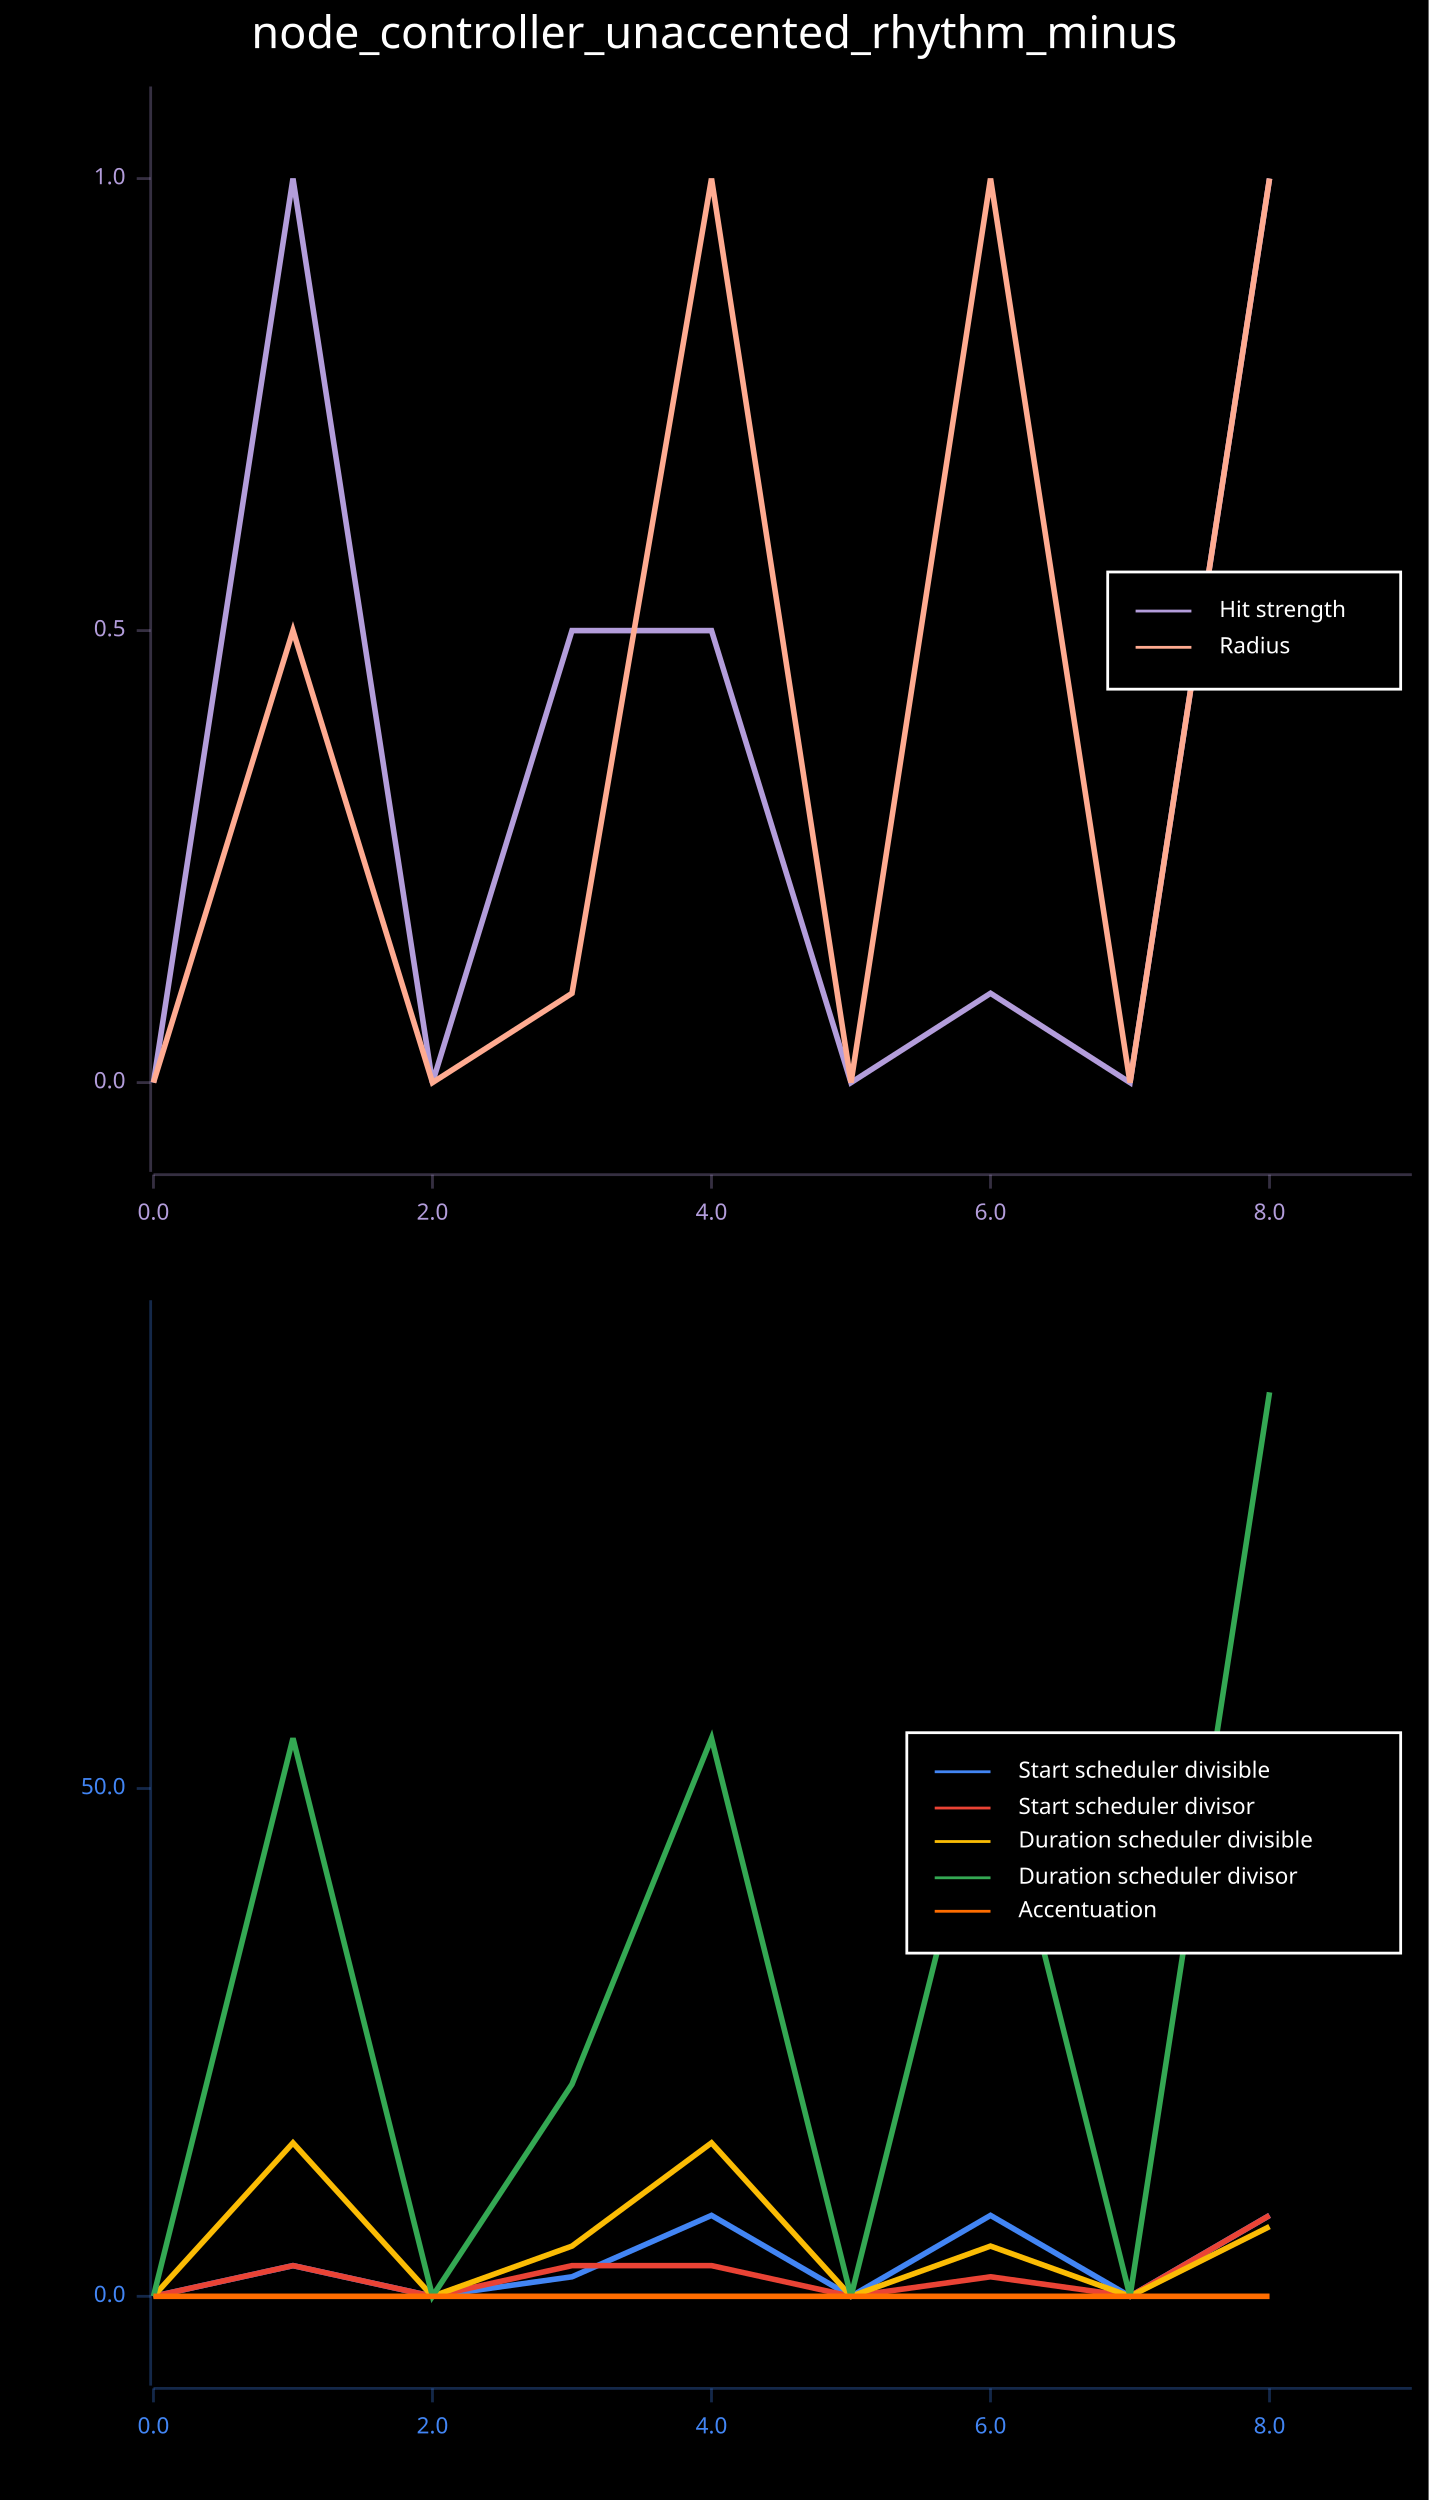
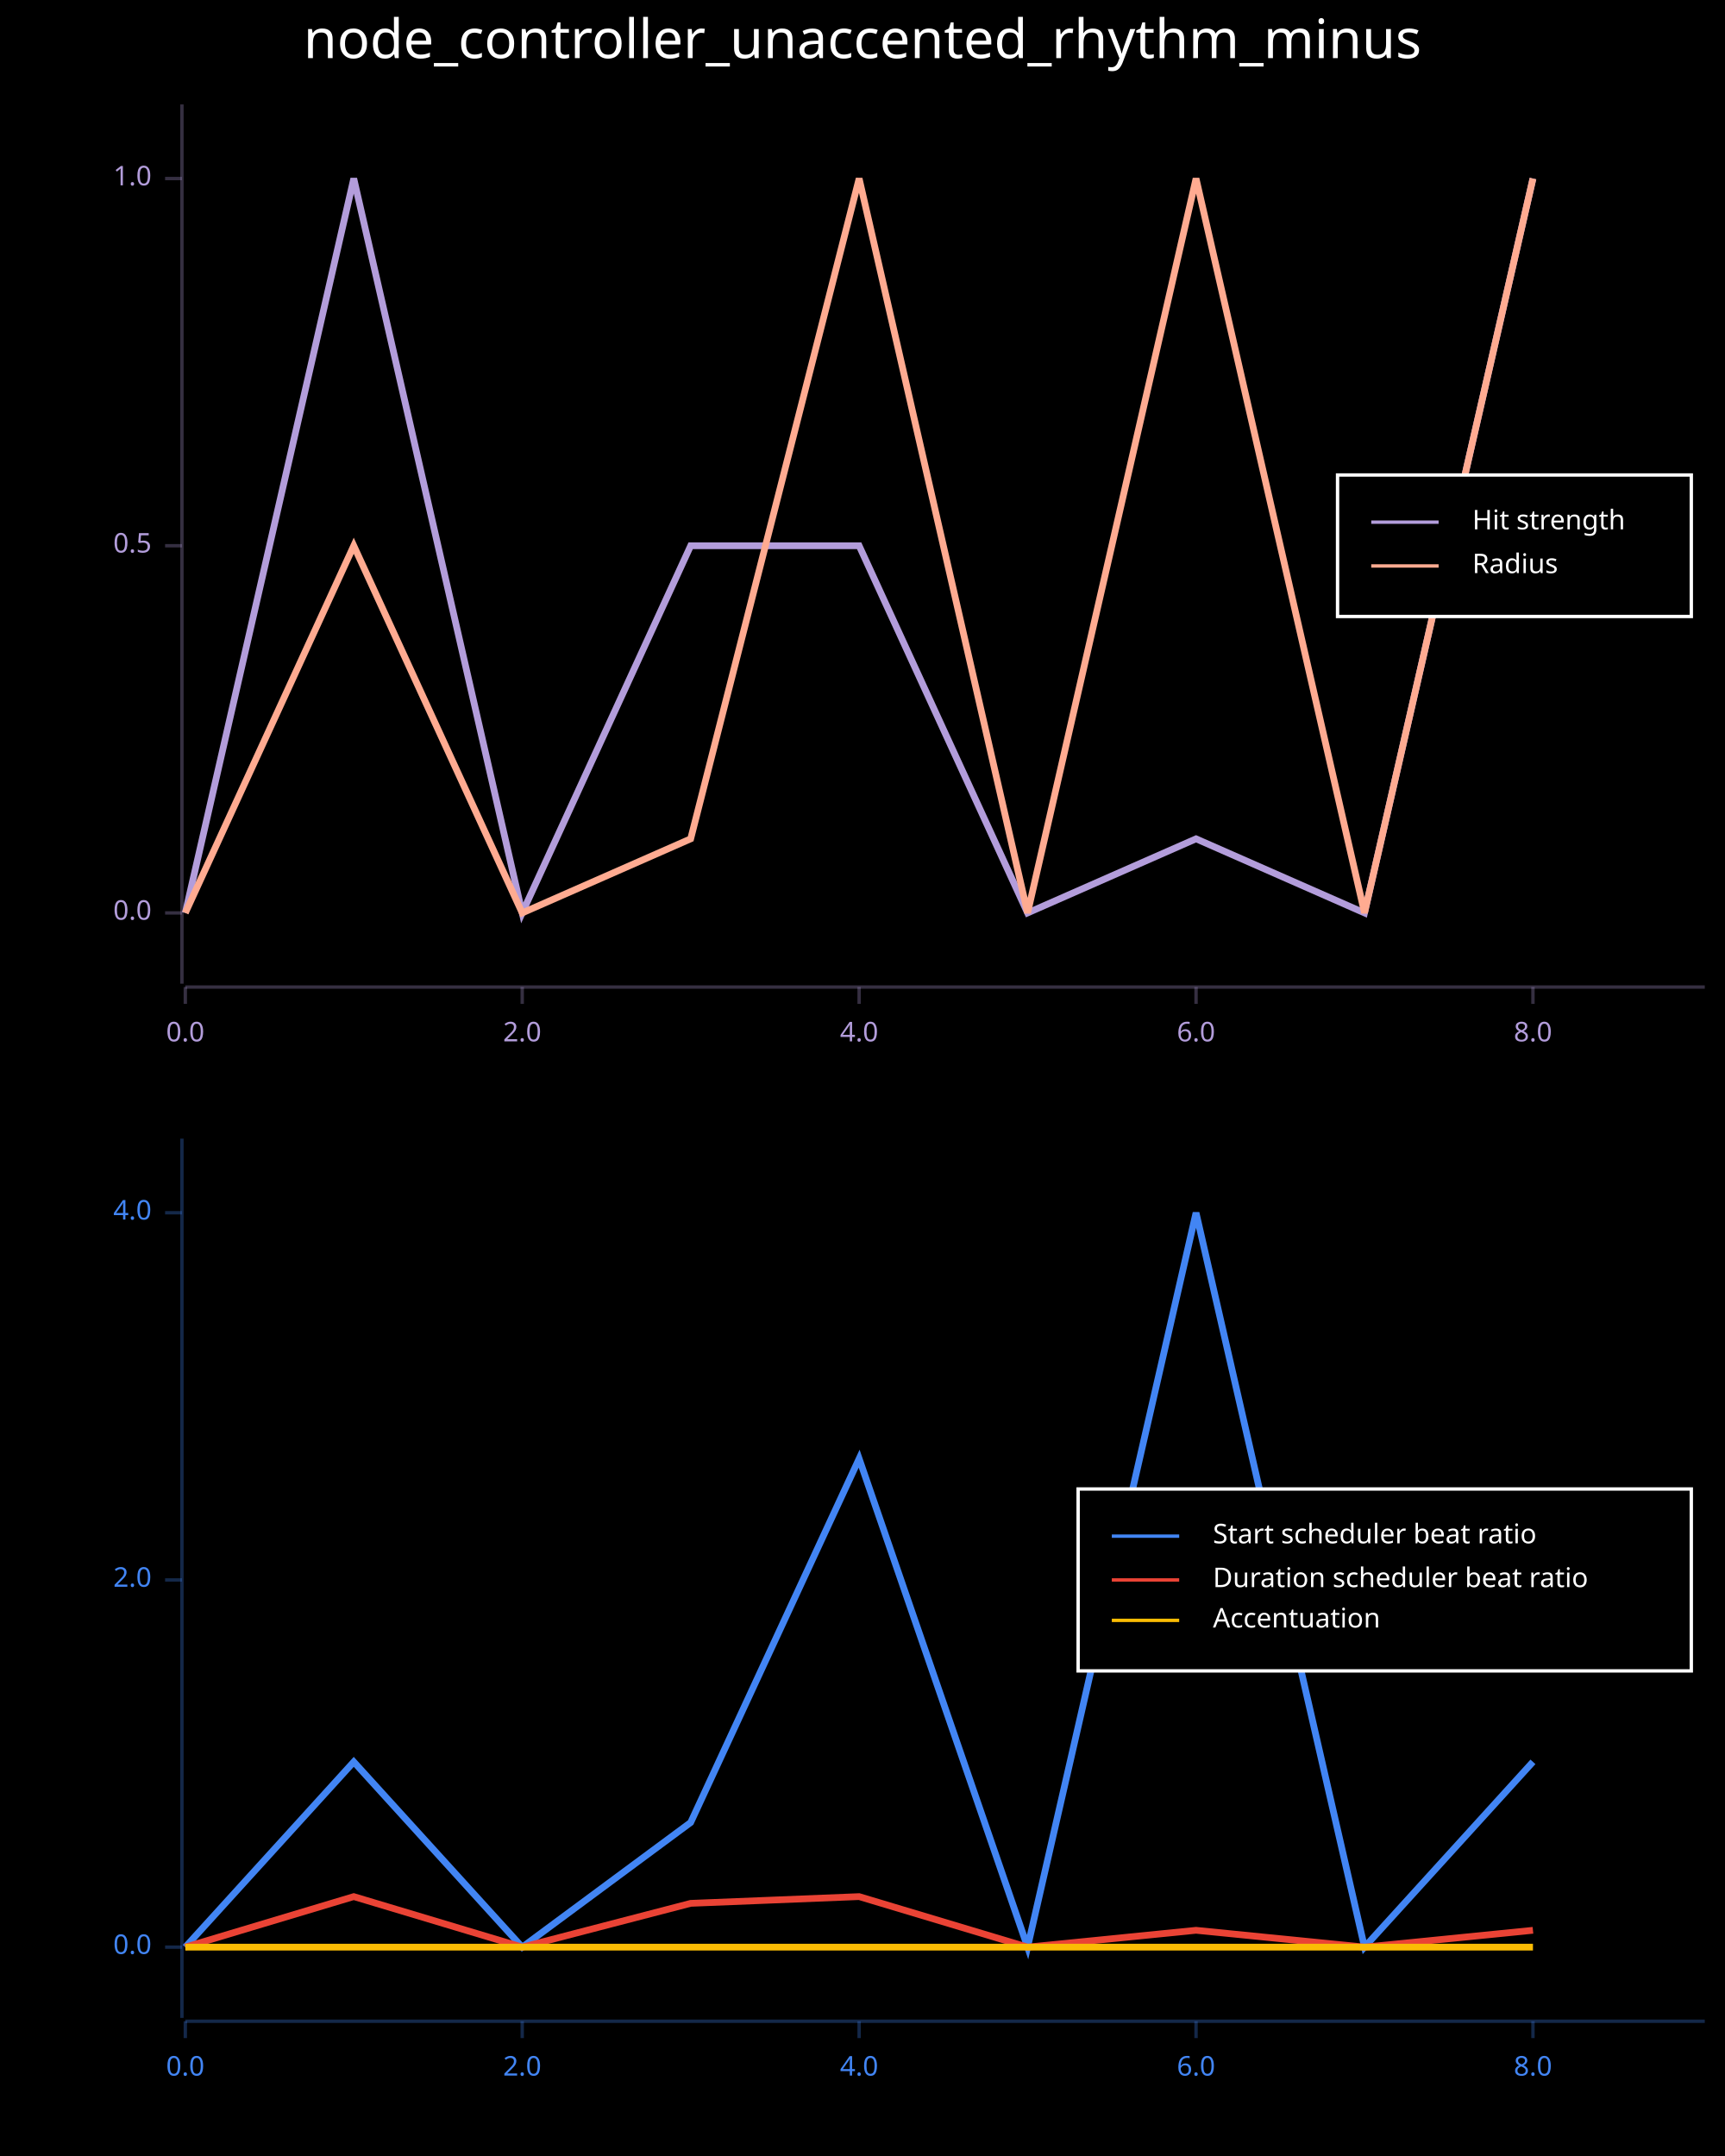
- <svg xmlns="http://www.w3.org/2000/svg" width="512" height="896" viewBox="0 0 512 896">
-   <rect x="0" y="0" width="512" height="896" opacity="1" fill="#000000" stroke="none" />
+ <svg xmlns="http://www.w3.org/2000/svg" width="512" height="640" viewBox="0 0 512 640">
+   <rect x="0" y="0" width="512" height="640" opacity="1" fill="#000000" stroke="none" />
  <text x="256" y="5" dy="0.76em" text-anchor="middle" font-family="sans-serif" font-size="16.129" opacity="1" fill="#FFFFFF">
node_controller_unaccented_rhythm_minus
</text>
-   <polyline fill="none" opacity="0.3" stroke="#B39DDB" stroke-width="1" points="54,31 54,420 " />
-   <text x="45" y="388" dy="0.5ex" text-anchor="end" font-family="sans-serif" font-size="8.065" opacity="1" fill="#B39DDB">
+   <polyline fill="none" opacity="0.3" stroke="#B39DDB" stroke-width="1" points="54,31 54,292 " />
+   <text x="45" y="271" dy="0.5ex" text-anchor="end" font-family="sans-serif" font-size="8.065" opacity="1" fill="#B39DDB">
0.0
</text>
-   <polyline fill="none" opacity="0.3" stroke="#B39DDB" stroke-width="1" points="49,388 54,388 " />
-   <text x="45" y="226" dy="0.5ex" text-anchor="end" font-family="sans-serif" font-size="8.065" opacity="1" fill="#B39DDB">
+   <polyline fill="none" opacity="0.3" stroke="#B39DDB" stroke-width="1" points="49,271 54,271 " />
+   <text x="45" y="162" dy="0.5ex" text-anchor="end" font-family="sans-serif" font-size="8.065" opacity="1" fill="#B39DDB">
0.5
</text>
-   <polyline fill="none" opacity="0.3" stroke="#B39DDB" stroke-width="1" points="49,226 54,226 " />
-   <text x="45" y="64" dy="0.5ex" text-anchor="end" font-family="sans-serif" font-size="8.065" opacity="1" fill="#B39DDB">
+   <polyline fill="none" opacity="0.3" stroke="#B39DDB" stroke-width="1" points="49,162 54,162 " />
+   <text x="45" y="53" dy="0.5ex" text-anchor="end" font-family="sans-serif" font-size="8.065" opacity="1" fill="#B39DDB">
1.0
</text>
-   <polyline fill="none" opacity="0.3" stroke="#B39DDB" stroke-width="1" points="49,64 54,64 " />
-   <polyline fill="none" opacity="0.3" stroke="#B39DDB" stroke-width="1" points="55,421 506,421 " />
-   <text x="55" y="431" dy="0.76em" text-anchor="middle" font-family="sans-serif" font-size="8.065" opacity="1" fill="#B39DDB">
+   <polyline fill="none" opacity="0.3" stroke="#B39DDB" stroke-width="1" points="49,53 54,53 " />
+   <polyline fill="none" opacity="0.3" stroke="#B39DDB" stroke-width="1" points="55,293 506,293 " />
+   <text x="55" y="303" dy="0.76em" text-anchor="middle" font-family="sans-serif" font-size="8.065" opacity="1" fill="#B39DDB">
0.0
</text>
-   <polyline fill="none" opacity="0.3" stroke="#B39DDB" stroke-width="1" points="55,421 55,426 " />
-   <text x="155" y="431" dy="0.76em" text-anchor="middle" font-family="sans-serif" font-size="8.065" opacity="1" fill="#B39DDB">
+   <polyline fill="none" opacity="0.3" stroke="#B39DDB" stroke-width="1" points="55,293 55,298 " />
+   <text x="155" y="303" dy="0.76em" text-anchor="middle" font-family="sans-serif" font-size="8.065" opacity="1" fill="#B39DDB">
2.0
</text>
-   <polyline fill="none" opacity="0.3" stroke="#B39DDB" stroke-width="1" points="155,421 155,426 " />
-   <text x="255" y="431" dy="0.76em" text-anchor="middle" font-family="sans-serif" font-size="8.065" opacity="1" fill="#B39DDB">
+   <polyline fill="none" opacity="0.3" stroke="#B39DDB" stroke-width="1" points="155,293 155,298 " />
+   <text x="255" y="303" dy="0.76em" text-anchor="middle" font-family="sans-serif" font-size="8.065" opacity="1" fill="#B39DDB">
4.0
</text>
-   <polyline fill="none" opacity="0.3" stroke="#B39DDB" stroke-width="1" points="255,421 255,426 " />
-   <text x="355" y="431" dy="0.76em" text-anchor="middle" font-family="sans-serif" font-size="8.065" opacity="1" fill="#B39DDB">
+   <polyline fill="none" opacity="0.3" stroke="#B39DDB" stroke-width="1" points="255,293 255,298 " />
+   <text x="355" y="303" dy="0.76em" text-anchor="middle" font-family="sans-serif" font-size="8.065" opacity="1" fill="#B39DDB">
6.0
</text>
-   <polyline fill="none" opacity="0.3" stroke="#B39DDB" stroke-width="1" points="355,421 355,426 " />
-   <text x="455" y="431" dy="0.76em" text-anchor="middle" font-family="sans-serif" font-size="8.065" opacity="1" fill="#B39DDB">
+   <polyline fill="none" opacity="0.3" stroke="#B39DDB" stroke-width="1" points="355,293 355,298 " />
+   <text x="455" y="303" dy="0.76em" text-anchor="middle" font-family="sans-serif" font-size="8.065" opacity="1" fill="#B39DDB">
8.0
</text>
-   <polyline fill="none" opacity="0.3" stroke="#B39DDB" stroke-width="1" points="455,421 455,426 " />
-   <polyline fill="none" opacity="1" stroke="#B39DDB" stroke-width="2" points="55,388 105,64 155,388 205,226 255,226 305,388 355,356 405,388 455,64 " />
-   <polyline fill="none" opacity="1" stroke="#FFAB91" stroke-width="2" points="55,388 105,226 155,388 205,356 255,64 305,388 355,64 405,388 455,64 " />
-   <rect x="397" y="205" width="105" height="42" opacity="1" fill="#000000" stroke="none" />
-   <rect x="397" y="205" width="105" height="42" opacity="1" fill="none" stroke="#FFFFFF" />
-   <text x="437" y="215" dy="0.76em" text-anchor="start" font-family="sans-serif" font-size="8.065" opacity="1" fill="#FFFFFF">
+   <polyline fill="none" opacity="0.3" stroke="#B39DDB" stroke-width="1" points="455,293 455,298 " />
+   <polyline fill="none" opacity="1" stroke="#B39DDB" stroke-width="2" points="55,271 105,53 155,271 205,162 255,162 305,271 355,249 405,271 455,53 " />
+   <polyline fill="none" opacity="1" stroke="#FFAB91" stroke-width="2" points="55,271 105,162 155,271 205,249 255,53 305,271 355,53 405,271 455,53 " />
+   <rect x="397" y="141" width="105" height="42" opacity="1" fill="#000000" stroke="none" />
+   <rect x="397" y="141" width="105" height="42" opacity="1" fill="none" stroke="#FFFFFF" />
+   <text x="437" y="151" dy="0.76em" text-anchor="start" font-family="sans-serif" font-size="8.065" opacity="1" fill="#FFFFFF">
Hit strength
</text>
-   <text x="437" y="228" dy="0.76em" text-anchor="start" font-family="sans-serif" font-size="8.065" opacity="1" fill="#FFFFFF">
+   <text x="437" y="164" dy="0.76em" text-anchor="start" font-family="sans-serif" font-size="8.065" opacity="1" fill="#FFFFFF">
Radius
</text>
-   <polyline fill="none" opacity="1" stroke="#B39DDB" stroke-width="1" points="407,219 427,219 " />
-   <polyline fill="none" opacity="1" stroke="#FFAB91" stroke-width="1" points="407,232 427,232 " />
-   <polyline fill="none" opacity="0.3" stroke="#4285F4" stroke-width="1" points="54,466 54,855 " />
-   <text x="45" y="823" dy="0.5ex" text-anchor="end" font-family="sans-serif" font-size="8.065" opacity="1" fill="#4285F4">
+   <polyline fill="none" opacity="1" stroke="#B39DDB" stroke-width="1" points="407,155 427,155 " />
+   <polyline fill="none" opacity="1" stroke="#FFAB91" stroke-width="1" points="407,168 427,168 " />
+   <polyline fill="none" opacity="0.3" stroke="#4285F4" stroke-width="1" points="54,338 54,599 " />
+   <text x="45" y="578" dy="0.5ex" text-anchor="end" font-family="sans-serif" font-size="8.065" opacity="1" fill="#4285F4">
0.0
</text>
-   <polyline fill="none" opacity="0.3" stroke="#4285F4" stroke-width="1" points="49,823 54,823 " />
-   <text x="45" y="641" dy="0.5ex" text-anchor="end" font-family="sans-serif" font-size="8.065" opacity="1" fill="#4285F4">
- 50.0
+   <polyline fill="none" opacity="0.3" stroke="#4285F4" stroke-width="1" points="49,578 54,578 " />
+   <text x="45" y="469" dy="0.5ex" text-anchor="end" font-family="sans-serif" font-size="8.065" opacity="1" fill="#4285F4">
+ 2.0
</text>
-   <polyline fill="none" opacity="0.3" stroke="#4285F4" stroke-width="1" points="49,641 54,641 " />
-   <polyline fill="none" opacity="0.3" stroke="#4285F4" stroke-width="1" points="55,856 506,856 " />
-   <text x="55" y="866" dy="0.76em" text-anchor="middle" font-family="sans-serif" font-size="8.065" opacity="1" fill="#4285F4">
+   <polyline fill="none" opacity="0.3" stroke="#4285F4" stroke-width="1" points="49,469 54,469 " />
+   <text x="45" y="360" dy="0.5ex" text-anchor="end" font-family="sans-serif" font-size="8.065" opacity="1" fill="#4285F4">
+ 4.0
+ </text>
+   <polyline fill="none" opacity="0.3" stroke="#4285F4" stroke-width="1" points="49,360 54,360 " />
+   <polyline fill="none" opacity="0.3" stroke="#4285F4" stroke-width="1" points="55,600 506,600 " />
+   <text x="55" y="610" dy="0.76em" text-anchor="middle" font-family="sans-serif" font-size="8.065" opacity="1" fill="#4285F4">
0.0
</text>
-   <polyline fill="none" opacity="0.3" stroke="#4285F4" stroke-width="1" points="55,856 55,861 " />
-   <text x="155" y="866" dy="0.76em" text-anchor="middle" font-family="sans-serif" font-size="8.065" opacity="1" fill="#4285F4">
+   <polyline fill="none" opacity="0.3" stroke="#4285F4" stroke-width="1" points="55,600 55,605 " />
+   <text x="155" y="610" dy="0.76em" text-anchor="middle" font-family="sans-serif" font-size="8.065" opacity="1" fill="#4285F4">
2.0
</text>
-   <polyline fill="none" opacity="0.3" stroke="#4285F4" stroke-width="1" points="155,856 155,861 " />
-   <text x="255" y="866" dy="0.76em" text-anchor="middle" font-family="sans-serif" font-size="8.065" opacity="1" fill="#4285F4">
+   <polyline fill="none" opacity="0.3" stroke="#4285F4" stroke-width="1" points="155,600 155,605 " />
+   <text x="255" y="610" dy="0.76em" text-anchor="middle" font-family="sans-serif" font-size="8.065" opacity="1" fill="#4285F4">
4.0
</text>
-   <polyline fill="none" opacity="0.3" stroke="#4285F4" stroke-width="1" points="255,856 255,861 " />
-   <text x="355" y="866" dy="0.76em" text-anchor="middle" font-family="sans-serif" font-size="8.065" opacity="1" fill="#4285F4">
+   <polyline fill="none" opacity="0.3" stroke="#4285F4" stroke-width="1" points="255,600 255,605 " />
+   <text x="355" y="610" dy="0.76em" text-anchor="middle" font-family="sans-serif" font-size="8.065" opacity="1" fill="#4285F4">
6.0
</text>
-   <polyline fill="none" opacity="0.3" stroke="#4285F4" stroke-width="1" points="355,856 355,861 " />
-   <text x="455" y="866" dy="0.76em" text-anchor="middle" font-family="sans-serif" font-size="8.065" opacity="1" fill="#4285F4">
+   <polyline fill="none" opacity="0.3" stroke="#4285F4" stroke-width="1" points="355,600 355,605 " />
+   <text x="455" y="610" dy="0.76em" text-anchor="middle" font-family="sans-serif" font-size="8.065" opacity="1" fill="#4285F4">
8.0
</text>
-   <polyline fill="none" opacity="0.3" stroke="#4285F4" stroke-width="1" points="455,856 455,861 " />
-   <polyline fill="none" opacity="1" stroke="#4285F4" stroke-width="2" points="55,823 105,812 155,823 205,816 255,794 305,823 355,794 405,823 455,794 " />
-   <polyline fill="none" opacity="1" stroke="#EA4335" stroke-width="2" points="55,823 105,812 155,823 205,812 255,812 305,823 355,816 405,823 455,794 " />
-   <polyline fill="none" opacity="1" stroke="#FBBC04" stroke-width="2" points="55,823 105,768 155,823 205,805 255,768 305,823 355,805 405,823 455,798 " />
-   <polyline fill="none" opacity="1" stroke="#34A853" stroke-width="2" points="55,823 105,623 155,823 205,747 255,623 305,823 355,623 405,823 455,499 " />
-   <polyline fill="none" opacity="1" stroke="#FF6D00" stroke-width="2" points="55,823 105,823 155,823 205,823 255,823 305,823 355,823 405,823 455,823 " />
-   <rect x="325" y="621" width="177" height="79" opacity="1" fill="#000000" stroke="none" />
-   <rect x="325" y="621" width="177" height="79" opacity="1" fill="none" stroke="#FFFFFF" />
-   <text x="365" y="631" dy="0.76em" text-anchor="start" font-family="sans-serif" font-size="8.065" opacity="1" fill="#FFFFFF">
- Start scheduler divisible
+   <polyline fill="none" opacity="0.3" stroke="#4285F4" stroke-width="1" points="455,600 455,605 " />
+   <polyline fill="none" opacity="1" stroke="#4285F4" stroke-width="2" points="55,578 105,523 155,578 205,541 255,433 305,578 355,360 405,578 455,523 " />
+   <polyline fill="none" opacity="1" stroke="#EA4335" stroke-width="2" points="55,578 105,563 155,578 205,565 255,563 305,578 355,573 405,578 455,573 " />
+   <polyline fill="none" opacity="1" stroke="#FBBC04" stroke-width="2" points="55,578 105,578 155,578 205,578 255,578 305,578 355,578 405,578 455,578 " />
+   <rect x="320" y="442" width="182" height="54" opacity="1" fill="#000000" stroke="none" />
+   <rect x="320" y="442" width="182" height="54" opacity="1" fill="none" stroke="#FFFFFF" />
+   <text x="360" y="452" dy="0.76em" text-anchor="start" font-family="sans-serif" font-size="8.065" opacity="1" fill="#FFFFFF">
+ Start scheduler beat ratio
</text>
-   <text x="365" y="644" dy="0.76em" text-anchor="start" font-family="sans-serif" font-size="8.065" opacity="1" fill="#FFFFFF">
- Start scheduler divisor
+   <text x="360" y="465" dy="0.76em" text-anchor="start" font-family="sans-serif" font-size="8.065" opacity="1" fill="#FFFFFF">
+ Duration scheduler beat ratio
</text>
-   <text x="365" y="656" dy="0.76em" text-anchor="start" font-family="sans-serif" font-size="8.065" opacity="1" fill="#FFFFFF">
- Duration scheduler divisible
- </text>
-   <text x="365" y="669" dy="0.76em" text-anchor="start" font-family="sans-serif" font-size="8.065" opacity="1" fill="#FFFFFF">
- Duration scheduler divisor
- </text>
-   <text x="365" y="681" dy="0.76em" text-anchor="start" font-family="sans-serif" font-size="8.065" opacity="1" fill="#FFFFFF">
+   <text x="360" y="477" dy="0.76em" text-anchor="start" font-family="sans-serif" font-size="8.065" opacity="1" fill="#FFFFFF">
Accentuation
</text>
-   <polyline fill="none" opacity="1" stroke="#4285F4" stroke-width="1" points="335,635 355,635 " />
-   <polyline fill="none" opacity="1" stroke="#EA4335" stroke-width="1" points="335,648 355,648 " />
-   <polyline fill="none" opacity="1" stroke="#FBBC04" stroke-width="1" points="335,660 355,660 " />
-   <polyline fill="none" opacity="1" stroke="#34A853" stroke-width="1" points="335,673 355,673 " />
-   <polyline fill="none" opacity="1" stroke="#FF6D00" stroke-width="1" points="335,685 355,685 " />
+   <polyline fill="none" opacity="1" stroke="#4285F4" stroke-width="1" points="330,456 350,456 " />
+   <polyline fill="none" opacity="1" stroke="#EA4335" stroke-width="1" points="330,469 350,469 " />
+   <polyline fill="none" opacity="1" stroke="#FBBC04" stroke-width="1" points="330,481 350,481 " />
</svg>
